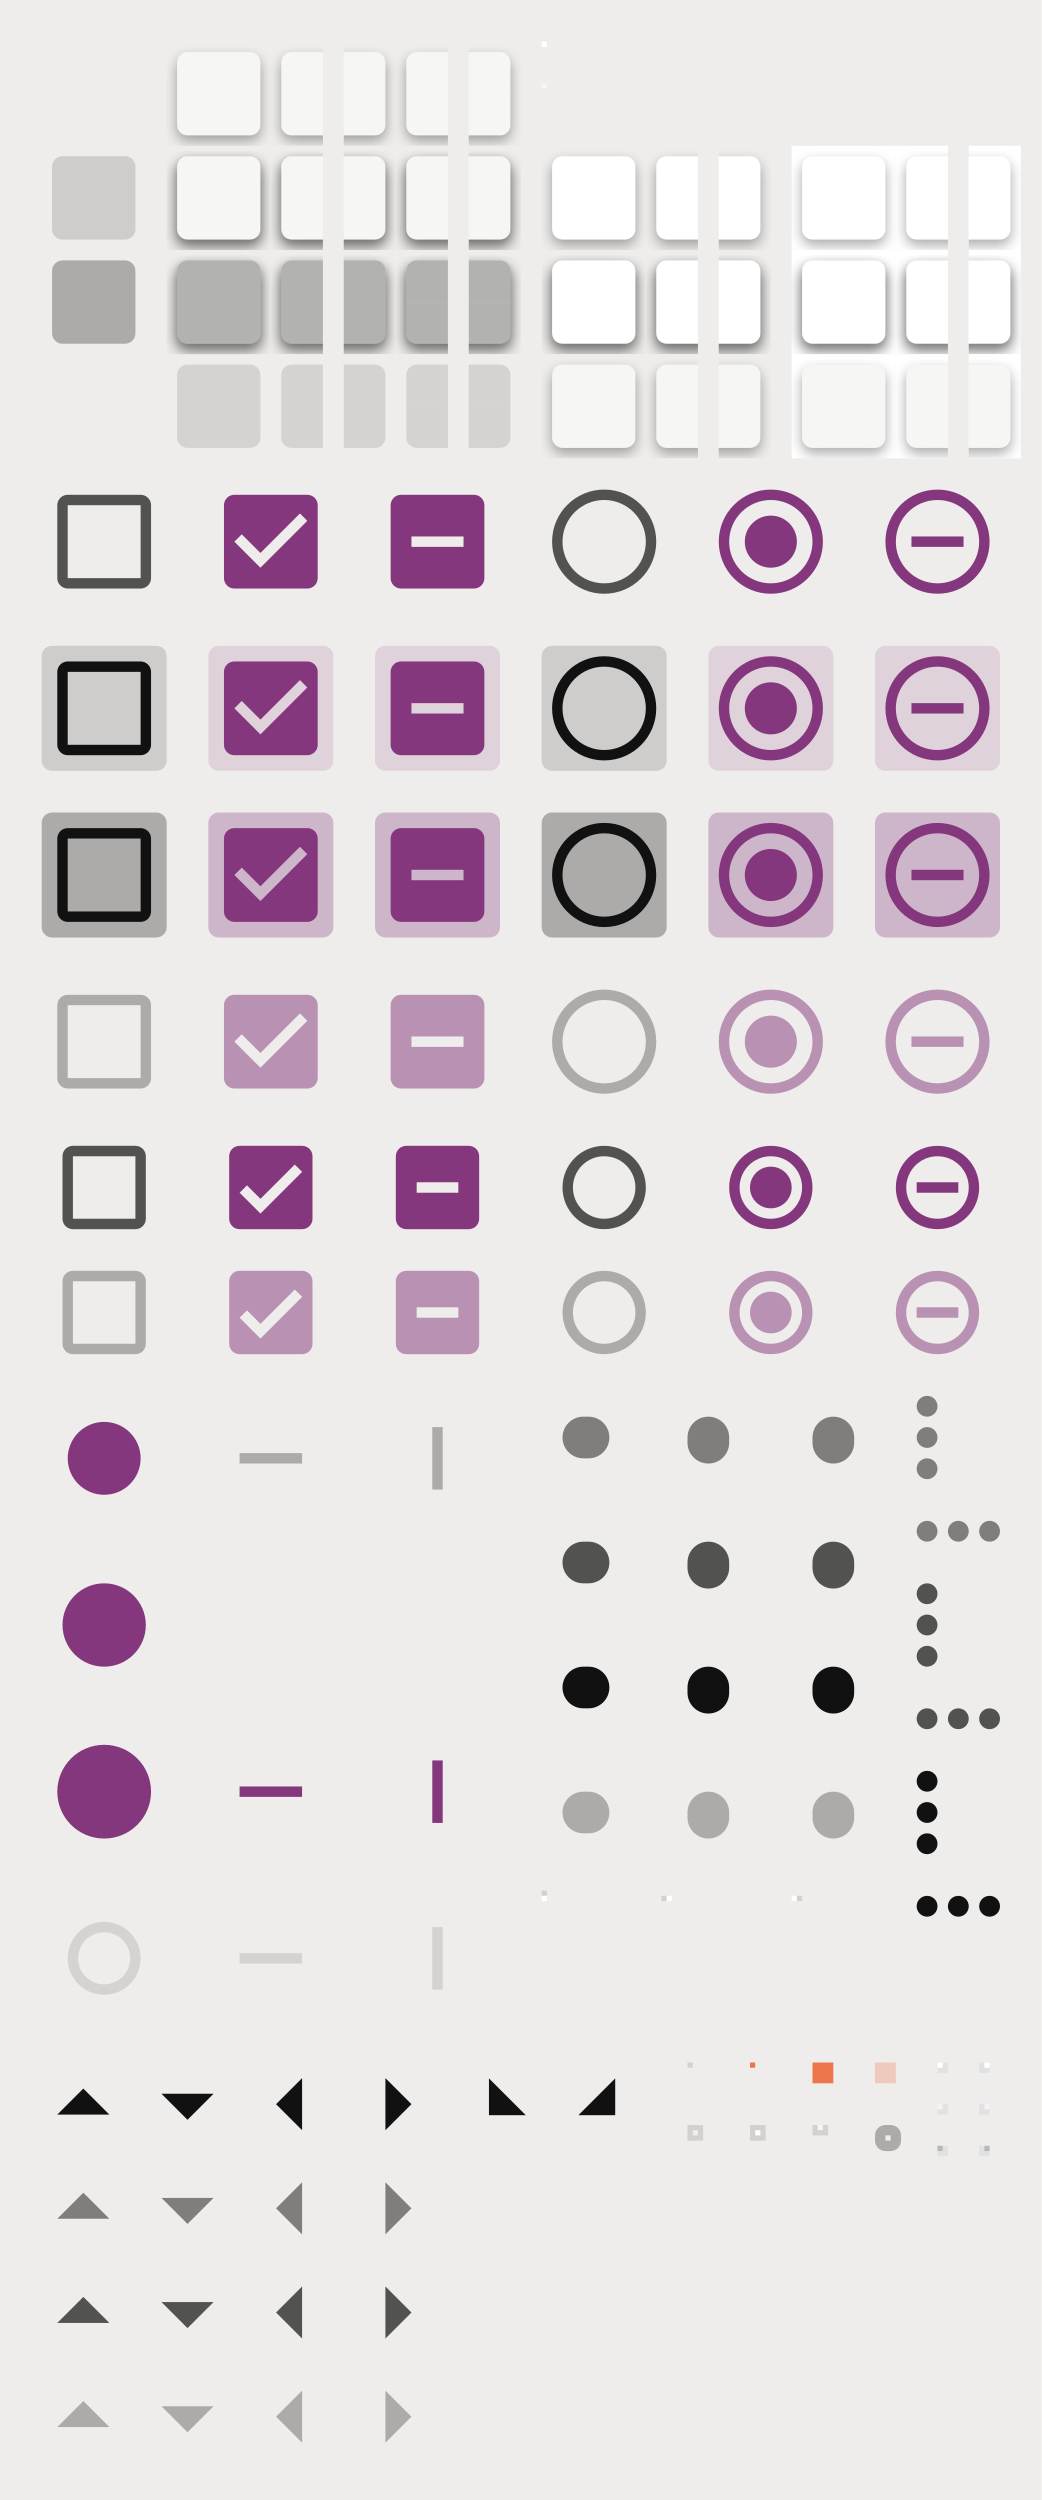
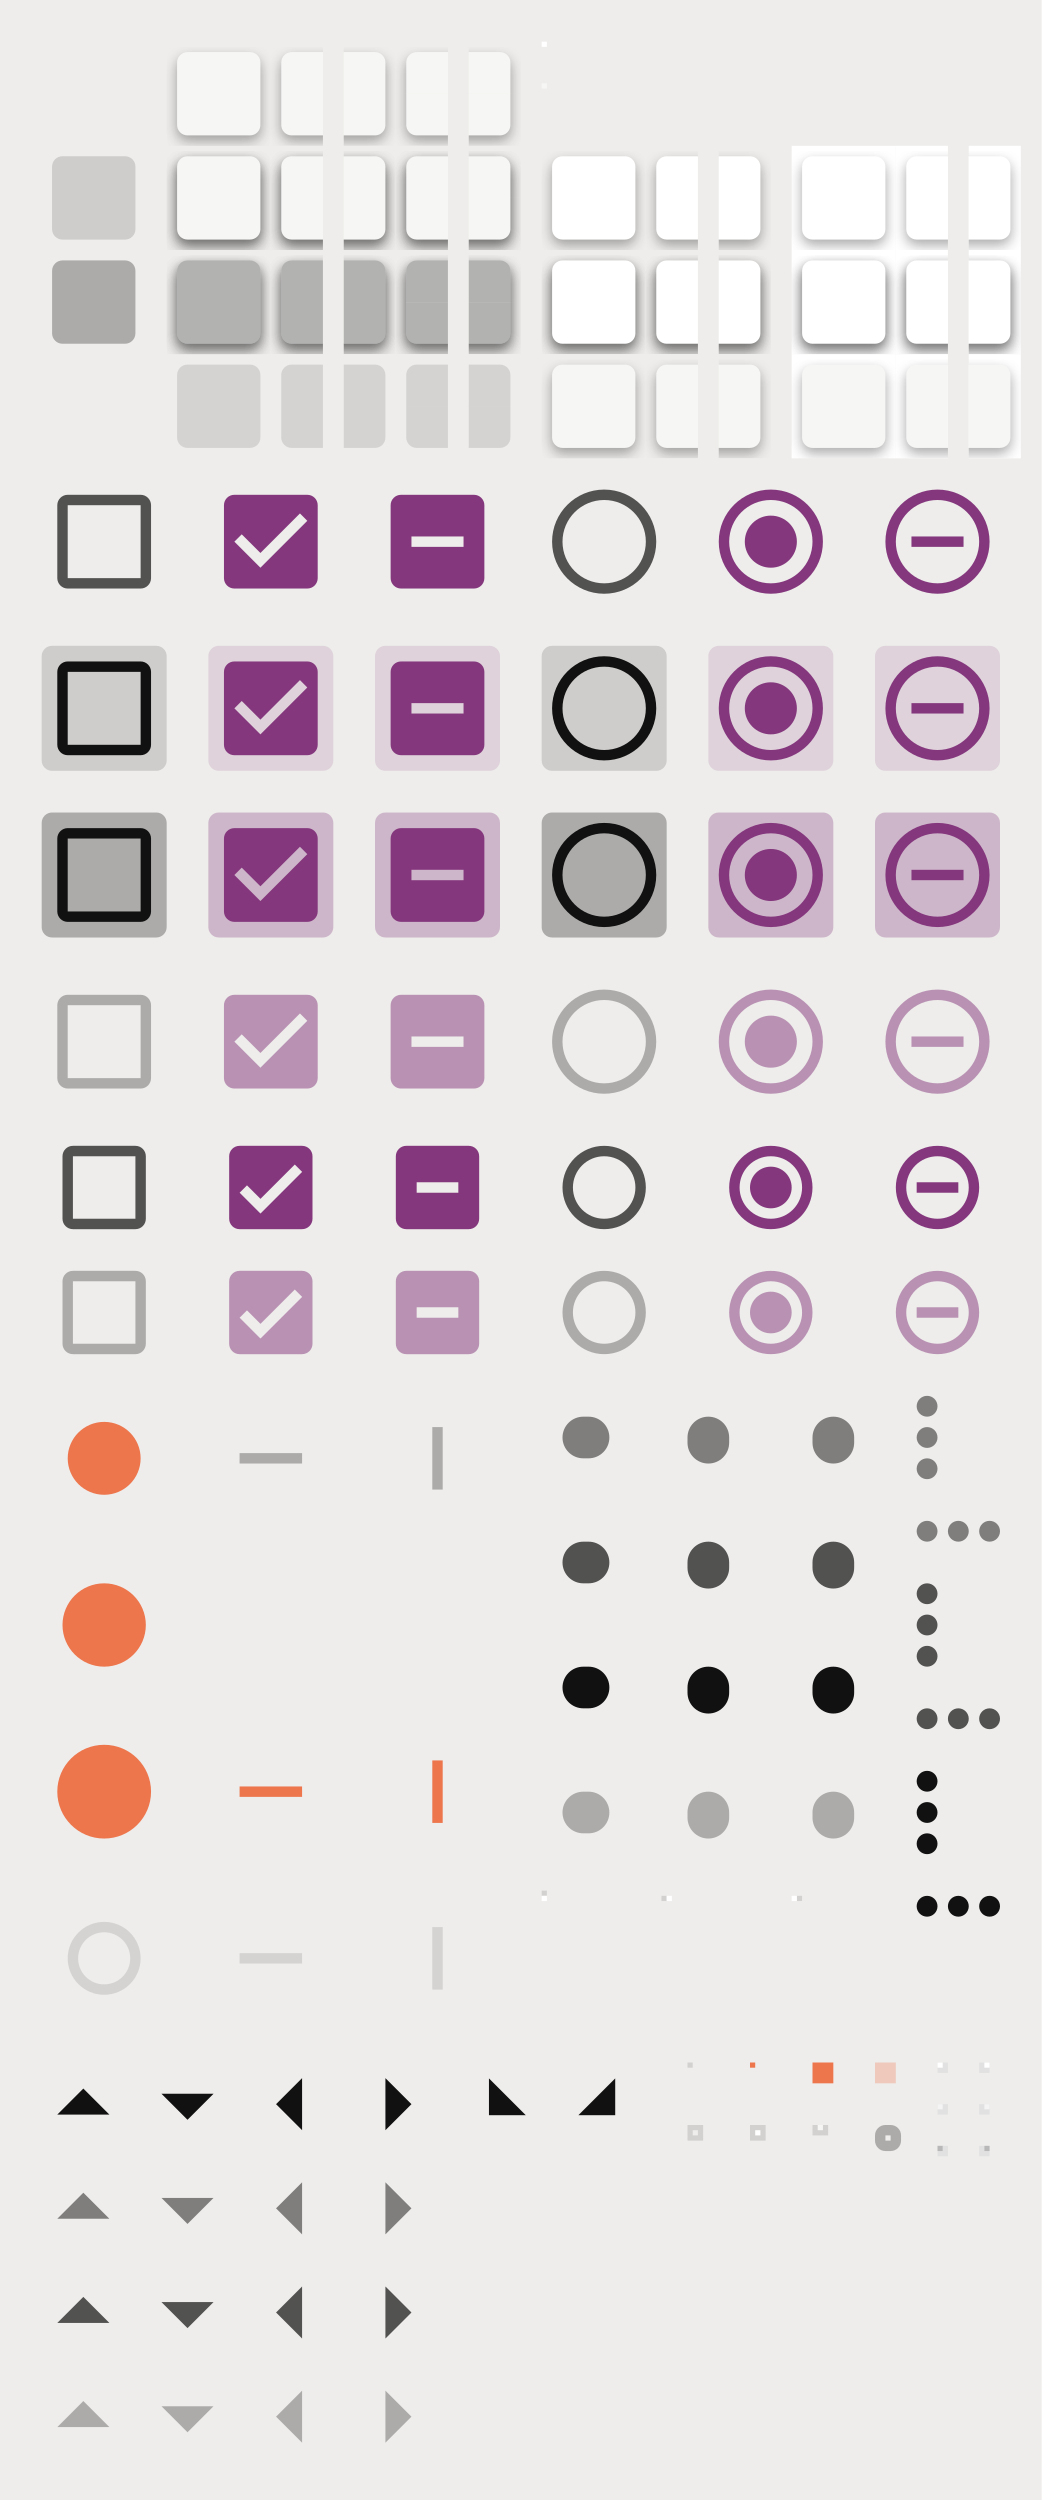
<svg xmlns="http://www.w3.org/2000/svg" xmlns:xlink="http://www.w3.org/1999/xlink" width="200" height="480" viewBox="0 0 200 480">
  <rect width="200" height="480" fill="url(#color-bg)" />
  <defs>
    <linearGradient id="color-fg">
      <stop stop-color="#111111" />
    </linearGradient>
    <linearGradient id="color-fg-disabled">
      <stop stop-color="#111111" stop-opacity="0.5" />
    </linearGradient>
    <linearGradient id="color-fg-secondary">
      <stop stop-color="#111111" stop-opacity="0.7" />
    </linearGradient>
    <linearGradient id="color-fg-secondary-disabled">
      <stop stop-color="#111111" stop-opacity="0.3" />
    </linearGradient>
    <linearGradient id="color-divider">
      <stop stop-color="#111111" stop-opacity="0.12" />
    </linearGradient>
    <linearGradient id="color-primary">
      <stop stop-color="#ED764D" />
    </linearGradient>
    <linearGradient id="color-accent">
      <stop stop-color="#84377D" />
    </linearGradient>
    <linearGradient id="color-accent-insensitive">
      <stop stop-color="#84377D" stop-opacity="0.5" />
    </linearGradient>
    <linearGradient id="color-bg">
      <stop stop-color="#EEEDEB" />
    </linearGradient>
    <linearGradient id="color-bg-lighter">
      <stop stop-color="#F6F6F5" />
    </linearGradient>
    <linearGradient id="color-base">
      <stop stop-color="#FFFFFF" />
    </linearGradient>
    <linearGradient id="color-base-alt">
      <stop stop-color="#F6F6F5" />
    </linearGradient>
    <linearGradient id="color-border">
      <stop stop-color="#000000" stop-opacity="0.12" />
    </linearGradient>
    <filter id="1" color-interpolation-filters="sRGB" x="0" y="0" width="1" height="1">
      <feFlood flood-color="#000000" flood-opacity="0.12" result="flood" />
      <feComposite operator="in" in="flood" in2="SourceGraphic" result="composite1" />
      <feGaussianBlur stdDeviation="1.5" in="composite1" result="blur" />
      <feOffset dx="0" dy="1" result="offset" />
      <feComposite in="SourceGraphic" in2="offset" result="fbSourceGraphic" />
      <feFlood flood-color="#000000" flood-opacity="0.24" result="flood" />
      <feComposite operator="in" in="flood" in2="fbSourceGraphic" result="composite1" />
      <feGaussianBlur stdDeviation="1" in="composite1" result="blur" />
      <feOffset dx="0" dy="1" result="offset" />
      <feComposite in="fbSourceGraphic" in2="offset" result="composite2" />
    </filter>
    <rect id="1x1" width="1" height="1" />
    <rect id="2x2" width="2" height="2" />
    <rect id="4x4" width="4" height="4" />
    <rect id="16x16" width="16" height="16" opacity="0" />
    <rect id="17x17" width="17" height="17" opacity="0" />
    <rect id="24x24" width="24" height="24" opacity="0" />
    <clipPath id="left">
      <rect width="10" height="20" />
    </clipPath>
    <clipPath id="right">
      <rect width="10" height="20" x="10" />
    </clipPath>
    <clipPath id="left-top">
      <rect width="10" height="10" />
    </clipPath>
    <clipPath id="left-bottom">
      <rect width="10" height="10" y="10" />
    </clipPath>
    <clipPath id="right-top">
      <rect width="10" height="10" x="10" />
    </clipPath>
    <clipPath id="right-bottom">
      <rect width="10" height="10" x="10" y="10" />
    </clipPath>
    <g id="base-box">
      <rect width="20" height="20" opacity="0" />
      <rect x="2" y="2" width="16" height="16" rx="2" ry="2" />
    </g>
    <use xlink:href="#base-box" id="base-flat-button" fill="url(#color-fg)" opacity="0" />
    <use xlink:href="#base-box" id="base-flat-button-hover" fill="url(#color-fg)" opacity="0.15" />
    <use xlink:href="#base-box" id="base-flat-button-active" fill="url(#color-fg)" opacity="0.3" />
    <use xlink:href="#base-box" id="base-flat-button-insensitive" fill="url(#color-fg)" opacity="0" />
    <use xlink:href="#base-box" id="base-button" fill="url(#color-bg-lighter)" filter="url(#1)" />
    <use xlink:href="#base-button" id="base-button-hover" filter="url(#1)" />
    <g id="base-button-active">
      <use xlink:href="#base-button-hover" />
      <use xlink:href="#base-flat-button-active" />
    </g>
    <use xlink:href="#base-box" id="base-button-insensitive" fill="url(#color-divider)" />
    <use xlink:href="#1x1" id="base-entry-background" fill="url(#color-base)" />
    <use xlink:href="#1x1" id="base-entry-background-insensitive" fill="url(#color-base-alt)" />
    <use xlink:href="#base-box" id="base-entry-box" fill="url(#color-base)" filter="url(#1)" />
    <use xlink:href="#base-entry-box" id="base-entry-box-active" filter="url(#1)" />
    <use xlink:href="#base-box" id="base-entry-box-insensitive" fill="url(#color-base-alt)" filter="url(#1)" />
    <rect id="background-fill" width="20" height="20" />
    <g id="base-entry">
      <use xlink:href="#background-fill" />
      <use xlink:href="#base-entry-box" />
    </g>
    <g id="base-entry-active">
      <use xlink:href="#background-fill" />
      <use xlink:href="#base-entry-box-active" />
    </g>
    <g id="base-entry-insensitive">
      <use xlink:href="#background-fill" />
      <use xlink:href="#base-entry-box-insensitive" />
    </g>
    <use clip-path="url(#left)" xlink:href="#base-button" id="base-combo-rtl-button" />
    <use clip-path="url(#left)" xlink:href="#base-button-hover" id="base-combo-rtl-button-hover" />
    <use clip-path="url(#left)" xlink:href="#base-button-active" id="base-combo-rtl-button-active" />
    <use clip-path="url(#left)" xlink:href="#base-button-insensitive" id="base-combo-rtl-button-insensitive" />
    <use clip-path="url(#right)" xlink:href="#base-button" id="base-combo-ltr-button" />
    <use clip-path="url(#right)" xlink:href="#base-button-hover" id="base-combo-ltr-button-hover" />
    <use clip-path="url(#right)" xlink:href="#base-button-active" id="base-combo-ltr-button-active" />
    <use clip-path="url(#right)" xlink:href="#base-button-insensitive" id="base-combo-ltr-button-insensitive" />
    <use clip-path="url(#left-top)" xlink:href="#base-button" id="base-spin-rtl-up" />
    <use clip-path="url(#left-top)" xlink:href="#base-button-hover" id="base-spin-rtl-up-hover" />
    <use clip-path="url(#left-top)" xlink:href="#base-button-active" id="base-spin-rtl-up-active" />
    <use clip-path="url(#left-top)" xlink:href="#base-button-insensitive" id="base-spin-rtl-up-insensitive" />
    <use clip-path="url(#left-bottom)" xlink:href="#base-button" id="base-spin-rtl-down" />
    <use clip-path="url(#left-bottom)" xlink:href="#base-button-hover" id="base-spin-rtl-down-hover" />
    <use clip-path="url(#left-bottom)" xlink:href="#base-button-active" id="base-spin-rtl-down-active" />
    <use clip-path="url(#left-bottom)" xlink:href="#base-button-insensitive" id="base-spin-rtl-down-insensitive" />
    <use clip-path="url(#right-top)" xlink:href="#base-button" id="base-spin-ltr-up" />
    <use clip-path="url(#right-top)" xlink:href="#base-button-hover" id="base-spin-ltr-up-hover" />
    <use clip-path="url(#right-top)" xlink:href="#base-button-active" id="base-spin-ltr-up-active" />
    <use clip-path="url(#right-top)" xlink:href="#base-button-insensitive" id="base-spin-ltr-up-insensitive" />
    <use clip-path="url(#right-bottom)" xlink:href="#base-button" id="base-spin-ltr-down" />
    <use clip-path="url(#right-bottom)" xlink:href="#base-button-hover" id="base-spin-ltr-down-hover" />
    <use clip-path="url(#right-bottom)" xlink:href="#base-button-active" id="base-spin-ltr-down-active" />
    <use clip-path="url(#right-bottom)" xlink:href="#base-button-insensitive" id="base-spin-ltr-down-insensitive" />
    <use clip-path="url(#left)" xlink:href="#base-entry" id="base-combo-ltr-entry" />
    <use clip-path="url(#left)" xlink:href="#base-entry-active" id="base-combo-ltr-entry-active" />
    <use clip-path="url(#left)" xlink:href="#base-entry-insensitive" id="base-combo-ltr-entry-insensitive" />
    <use clip-path="url(#right)" xlink:href="#base-entry" id="base-combo-rtl-entry" />
    <use clip-path="url(#right)" xlink:href="#base-entry-active" id="base-combo-rtl-entry-active" />
    <use clip-path="url(#right)" xlink:href="#base-entry-insensitive" id="base-combo-rtl-entry-insensitive" />
    <path id="checkbox-unchecked-path" d="M19 5v14H5V5h14m0-2H5c-1.1 0-2 .9-2 2v14c0 1.1.9 2 2 2h14c1.1 0 2-.9 2-2V5c0-1.1-.9-2-2-2z" />
    <path id="checkbox-checked-path" d="M19 3H5c-1.11 0-2 .9-2 2v14c0 1.1.89 2 2 2h14c1.11 0 2-.9 2-2V5c0-1.1-.89-2-2-2zm-9 14l-5-5 1.41-1.41L10 14.17l7.59-7.59L19 8l-9 9z" />
    <path id="checkbox-mixed-path" d="M19 3H5c-1.1 0-2 .9-2 2v14c0 1.1.9 2 2 2h14c1.1 0 2-.9 2-2V5c0-1.1-.9-2-2-2zm-2 10H7v-2h10v2z" />
    <path id="radio-unchecked-path" d="M12 2C6.48 2 2 6.48 2 12s4.48 10 10 10 10-4.48 10-10S17.52 2 12 2zm0 18c-4.42 0-8-3.58-8-8s3.58-8 8-8 8 3.58 8 8-3.58 8-8 8z" />
    <path id="radio-checked-path" d="M12 7c-2.76 0-5 2.24-5 5s2.24 5 5 5 5-2.24 5-5-2.24-5-5-5zm0-5C6.48 2 2 6.48 2 12s4.48 10 10 10 10-4.48 10-10S17.52 2 12 2zm0 18c-4.42 0-8-3.58-8-8s3.58-8 8-8 8 3.58 8 8-3.58 8-8 8z" />
    <path id="radio-mixed-path" d="m12 2c-5.52 0-10 4.48-10 10s4.48 10 10 10 10-4.48 10-10-4.48-10-10-10zm0 2c4.42 0 8 3.58 8 8s-3.58 8-8 8-8-3.58-8-8 3.58-8 8-8zm-5 7v2h10v-2h-10z" />
    <path id="menu-checkbox-unchecked-path" d="m2 0a2 2 0 0 0 -2 2v12a2 2 0 0 0 2 2h12a2 2 0 0 0 2 -2v-12a2 2 0 0 0 -2 -2h-12zm0 2h12v12h-12v-12z" />
    <path id="menu-checkbox-checked-path" d="m2 0a2 2 0 0 0 -2 2v12a2 2 0 0 0 2 2h12a2 2 0 0 0 2 -2v-12a2 2 0 0 0 -2 -2h-12zm10.6 3.59l1.41 1.41-8 8-4-4 1.41-1.41 2.59 2.59 6.59-6.59z" />
    <path id="menu-checkbox-mixed-path" d="m2 0a2 2 0 0 0 -2 2v12a2 2 0 0 0 2 2h12a2 2 0 0 0 2 -2v-12a2 2 0 0 0 -2 -2h-12zm2 7h8v2h-8v-2z" />
    <path id="menu-radio-unchecked-path" d="m8 0a8 8 0 0 0 -8 8 8 8 0 0 0 8 8 8 8 0 0 0 8 -8 8 8 0 0 0 -8 -8zm0 2a6 6 0 0 1 6 6 6 6 0 0 1 -6 6 6 6 0 0 1 -6 -6 6 6 0 0 1 6 -6z" />
    <path id="menu-radio-checked-path" d="m8 0a8 8 0 0 0 -8 8 8 8 0 0 0 8 8 8 8 0 0 0 8 -8 8 8 0 0 0 -8 -8zm0 2a6 6 0 0 1 6 6 6 6 0 0 1 -6 6 6 6 0 0 1 -6 -6 6 6 0 0 1 6 -6zm0 2a4 4 0 0 0 -4 4 4 4 0 0 0 4 4 4 4 0 0 0 4 -4 4 4 0 0 0 -4 -4z" />
    <path id="menu-radio-mixed-path" d="m8 0a8 8 0 0 0 -8 8 8 8 0 0 0 8 8 8 8 0 0 0 8 -8 8 8 0 0 0 -8 -8zm0 2a6 6 0 0 1 6 6 6 6 0 0 1 -6 6 6 6 0 0 1 -6 -6 6 6 0 0 1 6 -6zm-4 5v2h8v-2h-8z" />
    <rect id="button-fill" width="24" height="24" rx="2" ry="2" />
    <g id="base-checkbox-unchecked">
      <use xlink:href="#button-fill" opacity="0" />
      <use xlink:href="#checkbox-unchecked-path" />
    </g>
    <g id="base-checkbox-unchecked-hover">
      <use xlink:href="#button-fill" opacity="0.15" />
      <use xlink:href="#checkbox-unchecked-path" />
    </g>
    <g id="base-checkbox-unchecked-active">
      <use xlink:href="#button-fill" opacity="0.3" />
      <use xlink:href="#checkbox-unchecked-path" />
    </g>
    <g id="base-checkbox-checked">
      <use xlink:href="#button-fill" opacity="0" />
      <use xlink:href="#checkbox-checked-path" />
    </g>
    <g id="base-checkbox-checked-hover">
      <use xlink:href="#button-fill" opacity="0.15" />
      <use xlink:href="#checkbox-checked-path" />
    </g>
    <g id="base-checkbox-checked-active">
      <use xlink:href="#button-fill" opacity="0.3" />
      <use xlink:href="#checkbox-checked-path" />
    </g>
    <g id="base-checkbox-mixed">
      <use xlink:href="#button-fill" opacity="0" />
      <use xlink:href="#checkbox-mixed-path" />
    </g>
    <g id="base-checkbox-mixed-hover">
      <use xlink:href="#button-fill" opacity="0.15" />
      <use xlink:href="#checkbox-mixed-path" />
    </g>
    <g id="base-checkbox-mixed-active">
      <use xlink:href="#button-fill" opacity="0.3" />
      <use xlink:href="#checkbox-mixed-path" />
    </g>
    <g id="base-radio-unchecked">
      <use xlink:href="#button-fill" opacity="0" />
      <use xlink:href="#radio-unchecked-path" />
    </g>
    <g id="base-radio-unchecked-hover">
      <use xlink:href="#button-fill" opacity="0.15" />
      <use xlink:href="#radio-unchecked-path" />
    </g>
    <g id="base-radio-unchecked-active">
      <use xlink:href="#button-fill" opacity="0.3" />
      <use xlink:href="#radio-unchecked-path" />
    </g>
    <g id="base-radio-checked">
      <use xlink:href="#button-fill" opacity="0" />
      <use xlink:href="#radio-checked-path" />
    </g>
    <g id="base-radio-checked-hover">
      <use xlink:href="#button-fill" opacity="0.15" />
      <use xlink:href="#radio-checked-path" />
    </g>
    <g id="base-radio-checked-active">
      <use xlink:href="#button-fill" opacity="0.3" />
      <use xlink:href="#radio-checked-path" />
    </g>
    <g id="base-radio-mixed">
      <use xlink:href="#button-fill" opacity="0" />
      <use xlink:href="#radio-mixed-path" />
    </g>
    <g id="base-radio-mixed-hover">
      <use xlink:href="#button-fill" opacity="0.15" />
      <use xlink:href="#radio-mixed-path" />
    </g>
    <g id="base-radio-mixed-active">
      <use xlink:href="#button-fill" opacity="0.3" />
      <use xlink:href="#radio-mixed-path" />
    </g>
    <g id="base-menu-checkbox-unchecked">
      <use xlink:href="#16x16" />
      <use xlink:href="#menu-checkbox-unchecked-path" />
    </g>
    <g id="base-menu-checkbox-checked">
      <use xlink:href="#16x16" />
      <use xlink:href="#menu-checkbox-checked-path" />
    </g>
    <g id="base-menu-checkbox-mixed">
      <use xlink:href="#16x16" />
      <use xlink:href="#menu-checkbox-mixed-path" />
    </g>
    <g id="base-menu-radio-unchecked">
      <use xlink:href="#16x16" />
      <use xlink:href="#menu-radio-unchecked-path" />
    </g>
    <g id="base-menu-radio-checked">
      <use xlink:href="#16x16" />
      <use xlink:href="#menu-radio-checked-path" />
    </g>
    <g id="base-menu-radio-mixed">
      <use xlink:href="#16x16" />
      <use xlink:href="#menu-radio-mixed-path" />
    </g>
    <g id="base-scale-slider">
      <use xlink:href="#24x24" />
-       <circle cx="12" cy="12" r="7" fill="url(#color-accent)" />
+       <circle cx="12" cy="12" r="7" fill="url(#color-primary)" />
    </g>
    <g id="base-scale-slider-hover">
      <use xlink:href="#24x24" />
-       <circle cx="12" cy="12" r="8" fill="url(#color-accent)" />
+       <circle cx="12" cy="12" r="8" fill="url(#color-primary)" />
    </g>
    <g id="base-scale-slider-active">
      <use xlink:href="#24x24" />
-       <circle cx="12" cy="12" r="9" fill="url(#color-accent)" />
+       <circle cx="12" cy="12" r="9" fill="url(#color-primary)" />
    </g>
    <g id="base-scale-slider-insensitive">
      <use xlink:href="#24x24" />
      <circle cx="12" cy="12" r="7" fill="url(#color-bg)" />
      <circle cx="12" cy="12" r="6" fill="none" stroke="url(#color-divider)" stroke-width="2" />
    </g>
    <g id="base-scale-horz-trough">
      <use xlink:href="#24x24" />
      <rect width="12" height="2" x="6" y="11" />
    </g>
    <g id="base-scale-vert-trough">
      <use xlink:href="#24x24" />
      <rect width="2" height="12" x="11" y="6" />
    </g>
    <g id="base-scrollbar-horz-slider">
      <use xlink:href="#17x17" y="-1" />
      <rect width="9" height="8" x="4" y="4" ry="4" />
    </g>
    <g id="base-scrollbar-horz-trough">
      <use xlink:href="#base-border" y="-1" />
      <use xlink:href="#base-entry-background" />
    </g>
    <use xlink:href="#base-scrollbar-horz-slider" id="base-scrollbar-vert-ltr-slider" transform="rotate(-90 8.5 8.5)" />
    <use xlink:href="#base-scrollbar-horz-trough" id="base-scrollbar-vert-ltr-trough" transform="rotate(-90 0.5 0.5)" />
    <use xlink:href="#base-scrollbar-horz-slider" id="base-scrollbar-vert-rtl-slider" transform="rotate(90 8 8)" />
    <use xlink:href="#base-scrollbar-horz-trough" id="base-scrollbar-vert-rtl-trough" transform="rotate(90 0.5 0.5)" />
    <g id="base-handle-horz">
      <circle cx="2" cy="2" r="2" />
      <circle cx="8" cy="2" r="2" />
      <circle cx="14" cy="2" r="2" />
    </g>
    <use xlink:href="#base-handle-horz" id="base-handle-vert" transform="rotate(90 2 2)" />
    <path id="pan-path" d="M 13,6 8,11 3,6 Z" />
    <g id="base-pan-down">
      <use xlink:href="#16x16" />
      <use xlink:href="#pan-path" />
    </g>
    <g id="base-pan-up">
      <use xlink:href="#16x16" />
      <use xlink:href="#pan-path" transform="rotate(180 8 8)" />
    </g>
    <g id="base-pan-left">
      <use xlink:href="#16x16" />
      <use xlink:href="#pan-path" transform="rotate(90 8 8)" />
    </g>
    <g id="base-pan-right">
      <use xlink:href="#16x16" />
      <use xlink:href="#pan-path" transform="rotate(-90 8 8)" />
    </g>
    <g id="base-pan-left-semi">
      <use xlink:href="#16x16" />
      <use xlink:href="#pan-path" transform="rotate(45 8 8)" />
    </g>
    <g id="base-pan-right-semi">
      <use xlink:href="#16x16" />
      <use xlink:href="#pan-path" transform="rotate(-45 8 8)" />
    </g>
    <use xlink:href="#1x1" id="base-border" fill="url(#color-border)" />
    <use xlink:href="#1x1" id="base-tab" fill="url(#color-primary)" />
    <use xlink:href="#4x4" id="base-progressbar-progress" fill="url(#color-primary)" />
    <g id="base-progressbar-trough">
      <use xlink:href="#4x4" fill="url(#color-bg)" />
      <use xlink:href="#base-progressbar-progress" opacity="0.3" />
    </g>
    <rect id="base-frame" x="0.5" y="0.5" width="2" height="2" fill="none" stroke="url(#color-border)" stroke-width="1" />
    <g id="base-frame-notebook">
      <rect width="3" height="3" fill="url(#color-border)" />
      <use xlink:href="#1x1" x="1" y="1" fill="url(#color-base)" />
    </g>
    <g id="base-frame-inline">
      <rect width="3" height="2" fill="url(#color-border)" />
      <use xlink:href="#1x1" x="1" fill="url(#color-base-alt)" />
    </g>
    <rect id="base-focus" x="1" y="1" width="3" height="3" rx="1" ry="1" fill="none" stroke="url(#color-fg)" stroke-width="2" opacity="0.3" />
    <g id="base-treeview-ltr-button">
      <use xlink:href="#2x2" fill="url(#color-base)" />
      <use xlink:href="#2x2" fill="url(#color-border)" />
      <use xlink:href="#1x1" fill="url(#color-base)" />
    </g>
    <g id="base-treeview-ltr-button-hover">
      <use xlink:href="#base-treeview-ltr-button" />
      <use xlink:href="#1x1" fill="url(#color-fg)" opacity="0.05" />
    </g>
    <g id="base-treeview-ltr-button-active">
      <use xlink:href="#base-treeview-ltr-button" />
      <use xlink:href="#1x1" fill="url(#color-fg)" opacity="0.3" />
    </g>
    <use xlink:href="#base-treeview-ltr-button" id="base-treeview-rtl-button" transform="scale(-1 1)" />
    <use xlink:href="#base-treeview-ltr-button-hover" id="base-treeview-rtl-button-hover" transform="scale(-1 1)" />
    <use xlink:href="#base-treeview-ltr-button-active" id="base-treeview-rtl-button-active" transform="scale(-1 1)" />
  </defs>
  <use x="8" y="8" xlink:href="#base-flat-button" id="flat-button" />
  <use x="8" y="28" xlink:href="#base-flat-button-hover" id="flat-button-hover" />
  <use x="8" y="48" xlink:href="#base-flat-button-active" id="flat-button-active" />
  <use x="8" y="68" xlink:href="#base-flat-button-insensitive" id="flat-button-insensitive" />
  <use x="32" y="8" xlink:href="#base-button" id="button" />
  <use x="32" y="28" xlink:href="#base-button-hover" id="button-hover" />
  <use x="32" y="48" xlink:href="#base-button-active" id="button-active" />
  <use x="32" y="68" xlink:href="#base-button-insensitive" id="button-insensitive" />
  <use x="52" y="8" xlink:href="#base-combo-rtl-button" id="combo-rtl-button" />
  <use x="52" y="28" xlink:href="#base-combo-rtl-button-hover" id="combo-rtl-button-hover" />
  <use x="52" y="48" xlink:href="#base-combo-rtl-button-active" id="combo-rtl-button-active" />
  <use x="52" y="68" xlink:href="#base-combo-rtl-button-insensitive" id="combo-rtl-button-insensitive" />
  <use x="56" y="8" xlink:href="#base-combo-ltr-button" id="combo-ltr-button" />
  <use x="56" y="28" xlink:href="#base-combo-ltr-button-hover" id="combo-ltr-button-hover" />
  <use x="56" y="48" xlink:href="#base-combo-ltr-button-active" id="combo-ltr-button-active" />
  <use x="56" y="68" xlink:href="#base-combo-ltr-button-insensitive" id="combo-ltr-button-insensitive" />
  <use x="76" y="8" xlink:href="#base-spin-rtl-up" id="spin-rtl-up" />
  <use x="76" y="28" xlink:href="#base-spin-rtl-up-hover" id="spin-rtl-up-hover" />
  <use x="76" y="48" xlink:href="#base-spin-rtl-up-active" id="spin-rtl-up-active" />
  <use x="76" y="68" xlink:href="#base-spin-rtl-up-insensitive" id="spin-rtl-up-insensitive" />
  <use x="76" y="8" xlink:href="#base-spin-rtl-down" id="spin-rtl-down" />
  <use x="76" y="28" xlink:href="#base-spin-rtl-down-hover" id="spin-rtl-down-hover" />
  <use x="76" y="48" xlink:href="#base-spin-rtl-down-active" id="spin-rtl-down-active" />
  <use x="76" y="68" xlink:href="#base-spin-rtl-down-insensitive" id="spin-rtl-down-insensitive" />
  <use x="80" y="8" xlink:href="#base-spin-ltr-up" id="spin-ltr-up" />
  <use x="80" y="28" xlink:href="#base-spin-ltr-up-hover" id="spin-ltr-up-hover" />
  <use x="80" y="48" xlink:href="#base-spin-ltr-up-active" id="spin-ltr-up-active" />
  <use x="80" y="68" xlink:href="#base-spin-ltr-up-insensitive" id="spin-ltr-up-insensitive" />
  <use x="80" y="8" xlink:href="#base-spin-ltr-down" id="spin-ltr-down" />
  <use x="80" y="28" xlink:href="#base-spin-ltr-down-hover" id="spin-ltr-down-hover" />
  <use x="80" y="48" xlink:href="#base-spin-ltr-down-active" id="spin-ltr-down-active" />
  <use x="80" y="68" xlink:href="#base-spin-ltr-down-insensitive" id="spin-ltr-down-insensitive" />
  <use x="104" y="8" xlink:href="#base-entry-background" id="entry-background" />
  <use x="104" y="16" xlink:href="#base-entry-background-insensitive" id="entry-background-insensitive" />
  <use x="104" y="28" xlink:href="#base-entry" fill="url(#color-bg)" id="entry" />
  <use x="104" y="48" xlink:href="#base-entry-active" fill="url(#color-bg)" id="entry-active" />
  <use x="104" y="68" xlink:href="#base-entry-insensitive" fill="url(#color-bg)" id="entry-insensitive" />
  <use x="124" y="28" xlink:href="#base-combo-ltr-entry" fill="url(#color-bg)" id="combo-ltr-entry" />
  <use x="124" y="48" xlink:href="#base-combo-ltr-entry-active" fill="url(#color-bg)" id="combo-ltr-entry-active" />
  <use x="124" y="68" xlink:href="#base-combo-ltr-entry-insensitive" fill="url(#color-bg)" id="combo-ltr-entry-insensitive" />
  <use x="128" y="28" xlink:href="#base-combo-rtl-entry" fill="url(#color-bg)" id="combo-rtl-entry" />
  <use x="128" y="48" xlink:href="#base-combo-rtl-entry-active" fill="url(#color-bg)" id="combo-rtl-entry-active" />
  <use x="128" y="68" xlink:href="#base-combo-rtl-entry-insensitive" fill="url(#color-bg)" id="combo-rtl-entry-insensitive" />
  <use x="152" y="28" xlink:href="#base-entry" fill="url(#color-base)" id="notebook-entry" />
  <use x="152" y="48" xlink:href="#base-entry-active" fill="url(#color-base)" id="notebook-entry-active" />
  <use x="152" y="68" xlink:href="#base-entry-insensitive" fill="url(#color-base)" id="notebook-entry-insensitive" />
  <use x="172" y="28" xlink:href="#base-combo-ltr-entry" fill="url(#color-base)" id="notebook-combo-ltr-entry" />
  <use x="172" y="48" xlink:href="#base-combo-ltr-entry-active" fill="url(#color-base)" id="notebook-combo-ltr-entry-active" />
  <use x="172" y="68" xlink:href="#base-combo-ltr-entry-insensitive" fill="url(#color-base)" id="notebook-combo-ltr-entry-insensitive" />
  <use x="176" y="28" xlink:href="#base-combo-rtl-entry" fill="url(#color-base)" id="notebook-combo-rtl-entry" />
  <use x="176" y="48" xlink:href="#base-combo-rtl-entry-active" fill="url(#color-base)" id="notebook-combo-rtl-entry-active" />
  <use x="176" y="68" xlink:href="#base-combo-rtl-entry-insensitive" fill="url(#color-base)" id="notebook-combo-rtl-entry-insensitive" />
  <use x="8" y="92" xlink:href="#base-checkbox-unchecked" fill="url(#color-fg-secondary)" id="checkbox-unchecked" />
  <use x="8" y="124" xlink:href="#base-checkbox-unchecked-hover" fill="url(#color-fg)" id="checkbox-unchecked-hover" />
  <use x="8" y="156" xlink:href="#base-checkbox-unchecked-active" fill="url(#color-fg)" id="checkbox-unchecked-active" />
  <use x="8" y="188" xlink:href="#base-checkbox-unchecked" fill="url(#color-fg-secondary-disabled)" id="checkbox-unchecked-insensitive" />
  <use x="40" y="92" xlink:href="#base-checkbox-checked" fill="url(#color-accent)" id="checkbox-checked" />
  <use x="40" y="124" xlink:href="#base-checkbox-checked-hover" fill="url(#color-accent)" id="checkbox-checked-hover" />
  <use x="40" y="156" xlink:href="#base-checkbox-checked-active" fill="url(#color-accent)" id="checkbox-checked-active" />
  <use x="40" y="188" xlink:href="#base-checkbox-checked" fill="url(#color-accent-insensitive)" id="checkbox-checked-insensitive" />
  <use x="72" y="92" xlink:href="#base-checkbox-mixed" fill="url(#color-accent)" id="checkbox-mixed" />
  <use x="72" y="124" xlink:href="#base-checkbox-mixed-hover" fill="url(#color-accent)" id="checkbox-mixed-hover" />
  <use x="72" y="156" xlink:href="#base-checkbox-mixed-active" fill="url(#color-accent)" id="checkbox-mixed-active" />
  <use x="72" y="188" xlink:href="#base-checkbox-mixed" fill="url(#color-accent-insensitive)" id="checkbox-mixed-insensitive" />
  <use x="104" y="92" xlink:href="#base-radio-unchecked" fill="url(#color-fg-secondary)" id="radio-unchecked" />
  <use x="104" y="124" xlink:href="#base-radio-unchecked-hover" fill="url(#color-fg)" id="radio-unchecked-hover" />
  <use x="104" y="156" xlink:href="#base-radio-unchecked-active" fill="url(#color-fg)" id="radio-unchecked-active" />
  <use x="104" y="188" xlink:href="#base-radio-unchecked" fill="url(#color-fg-secondary-disabled)" id="radio-unchecked-insensitive" />
  <use x="136" y="92" xlink:href="#base-radio-checked" fill="url(#color-accent)" id="radio-checked" />
  <use x="136" y="124" xlink:href="#base-radio-checked-hover" fill="url(#color-accent)" id="radio-checked-hover" />
  <use x="136" y="156" xlink:href="#base-radio-checked-active" fill="url(#color-accent)" id="radio-checked-active" />
  <use x="136" y="188" xlink:href="#base-radio-checked" fill="url(#color-accent-insensitive)" id="radio-checked-insensitive" />
  <use x="168" y="92" xlink:href="#base-radio-mixed" fill="url(#color-accent)" id="radio-mixed" />
  <use x="168" y="124" xlink:href="#base-radio-mixed-hover" fill="url(#color-accent)" id="radio-mixed-hover" />
  <use x="168" y="156" xlink:href="#base-radio-mixed-active" fill="url(#color-accent)" id="radio-mixed-active" />
  <use x="168" y="188" xlink:href="#base-radio-mixed" fill="url(#color-accent-insensitive)" id="radio-mixed-insensitive" />
  <use x="12" y="220" xlink:href="#base-menu-checkbox-unchecked" fill="url(#color-fg-secondary)" id="menu-checkbox-unchecked" />
  <use x="12" y="244" xlink:href="#base-menu-checkbox-unchecked" fill="url(#color-fg-secondary-disabled)" id="menu-checkbox-unchecked-insensitive" />
  <use x="44" y="220" xlink:href="#base-menu-checkbox-checked" fill="url(#color-accent)" id="menu-checkbox-checked" />
  <use x="44" y="244" xlink:href="#base-menu-checkbox-checked" fill="url(#color-accent-insensitive)" id="menu-checkbox-checked-insensitive" />
  <use x="76" y="220" xlink:href="#base-menu-checkbox-mixed" fill="url(#color-accent)" id="menu-checkbox-mixed" />
  <use x="76" y="244" xlink:href="#base-menu-checkbox-mixed" fill="url(#color-accent-insensitive)" id="menu-checkbox-mixed-insensitive" />
  <use x="108" y="220" xlink:href="#base-menu-radio-unchecked" fill="url(#color-fg-secondary)" id="menu-radio-unchecked" />
  <use x="108" y="244" xlink:href="#base-menu-radio-unchecked" fill="url(#color-fg-secondary-disabled)" id="menu-radio-unchecked-insensitive" />
  <use x="140" y="220" xlink:href="#base-menu-radio-checked" fill="url(#color-accent)" id="menu-radio-checked" />
  <use x="140" y="244" xlink:href="#base-menu-radio-checked" fill="url(#color-accent-insensitive)" id="menu-radio-checked-insensitive" />
  <use x="172" y="220" xlink:href="#base-menu-radio-mixed" fill="url(#color-accent)" id="menu-radio-mixed" />
  <use x="172" y="244" xlink:href="#base-menu-radio-mixed" fill="url(#color-accent-insensitive)" id="menu-radio-mixed-insensitive" />
  <use x="8" y="268" xlink:href="#base-scale-slider" id="scale-slider" />
  <use x="8" y="300" xlink:href="#base-scale-slider-hover" id="scale-slider-hover" />
  <use x="8" y="332" xlink:href="#base-scale-slider-active" id="scale-slider-active" />
  <use x="8" y="364" xlink:href="#base-scale-slider-insensitive" id="scale-slider-insensitive" />
  <use x="40" y="268" xlink:href="#base-scale-horz-trough" fill="url(#color-fg-secondary-disabled)" id="scale-horz-trough" />
-   <use x="40" y="332" xlink:href="#base-scale-horz-trough" fill="url(#color-accent)" id="scale-horz-trough-active" />
+   <use x="40" y="332" xlink:href="#base-scale-horz-trough" fill="url(#color-primary)" id="scale-horz-trough-active" />
  <use x="40" y="364" xlink:href="#base-scale-horz-trough" fill="url(#color-divider)" id="scale-horz-trough-insensitive" />
  <use x="72" y="268" xlink:href="#base-scale-vert-trough" fill="url(#color-fg-secondary-disabled)" id="scale-vert-trough" />
-   <use x="72" y="332" xlink:href="#base-scale-vert-trough" fill="url(#color-accent)" id="scale-vert-trough-active" />
+   <use x="72" y="332" xlink:href="#base-scale-vert-trough" fill="url(#color-primary)" id="scale-vert-trough-active" />
  <use x="72" y="364" xlink:href="#base-scale-vert-trough" fill="url(#color-divider)" id="scale-vert-trough-insensitive" />
  <use x="104" y="268" xlink:href="#base-scrollbar-horz-slider" fill="url(#color-fg-disabled)" id="scrollbar-horz-slider" />
  <use x="104" y="292" xlink:href="#base-scrollbar-horz-slider" fill="url(#color-fg-secondary)" id="scrollbar-horz-slider-hover" />
  <use x="104" y="316" xlink:href="#base-scrollbar-horz-slider" fill="url(#color-fg)" id="scrollbar-horz-slider-active" />
  <use x="104" y="340" xlink:href="#base-scrollbar-horz-slider" fill="url(#color-fg-secondary-disabled)" id="scrollbar-horz-slider-insensitive" />
  <use x="104" y="364" xlink:href="#base-scrollbar-horz-trough" id="scrollbar-horz-trough" />
  <use x="128" y="268" xlink:href="#base-scrollbar-vert-ltr-slider" fill="url(#color-fg-disabled)" id="scrollbar-vert-ltr-slider" />
  <use x="128" y="292" xlink:href="#base-scrollbar-vert-ltr-slider" fill="url(#color-fg-secondary)" id="scrollbar-vert-ltr-slider-hover" />
  <use x="128" y="316" xlink:href="#base-scrollbar-vert-ltr-slider" fill="url(#color-fg)" id="scrollbar-vert-ltr-slider-active" />
  <use x="128" y="340" xlink:href="#base-scrollbar-vert-ltr-slider" fill="url(#color-fg-secondary-disabled)" id="scrollbar-vert-ltr-slider-insensitive" />
  <use x="128" y="364" xlink:href="#base-scrollbar-vert-ltr-trough" id="scrollbar-vert-ltr-trough" />
  <use x="152" y="268" xlink:href="#base-scrollbar-vert-rtl-slider" fill="url(#color-fg-disabled)" id="scrollbar-vert-rtl-slider" />
  <use x="152" y="292" xlink:href="#base-scrollbar-vert-rtl-slider" fill="url(#color-fg-secondary)" id="scrollbar-vert-rtl-slider-hover" />
  <use x="152" y="316" xlink:href="#base-scrollbar-vert-rtl-slider" fill="url(#color-fg)" id="scrollbar-vert-rtl-slider-active" />
  <use x="152" y="340" xlink:href="#base-scrollbar-vert-rtl-slider" fill="url(#color-fg-secondary-disabled)" id="scrollbar-vert-rtl-slider-insensitive" />
  <use x="152" y="364" xlink:href="#base-scrollbar-vert-rtl-trough" id="scrollbar-vert-rtl-trough" />
  <use x="176" y="292" xlink:href="#base-handle-horz" fill="url(#color-fg-disabled)" id="handle-horz" />
  <use x="176" y="328" xlink:href="#base-handle-horz" fill="url(#color-fg-secondary)" id="handle-horz-hover" />
  <use x="176" y="364" xlink:href="#base-handle-horz" fill="url(#color-fg)" id="handle-horz-active" />
  <use x="176" y="268" xlink:href="#base-handle-vert" fill="url(#color-fg-disabled)" id="handle-vert" />
  <use x="176" y="304" xlink:href="#base-handle-vert" fill="url(#color-fg-secondary)" id="handle-vert-hover" />
  <use x="176" y="340" xlink:href="#base-handle-vert" fill="url(#color-fg)" id="handle-vert-active" />
  <use x="8" y="396" xlink:href="#base-pan-up" fill="url(#color-fg)" id="pan-up" />
  <use x="8" y="416" xlink:href="#base-pan-up" fill="url(#color-fg-disabled)" id="pan-up-insensitive" />
  <use x="8" y="436" xlink:href="#base-pan-up" fill="url(#color-fg-secondary)" id="pan-up-alt" />
  <use x="8" y="456" xlink:href="#base-pan-up" fill="url(#color-fg-secondary-disabled)" id="pan-up-alt-insensitive" />
  <use x="28" y="396" xlink:href="#base-pan-down" fill="url(#color-fg)" id="pan-down" />
  <use x="28" y="416" xlink:href="#base-pan-down" fill="url(#color-fg-disabled)" id="pan-down-insensitive" />
  <use x="28" y="436" xlink:href="#base-pan-down" fill="url(#color-fg-secondary)" id="pan-down-alt" />
  <use x="28" y="456" xlink:href="#base-pan-down" fill="url(#color-fg-secondary-disabled)" id="pan-down-alt-insensitive" />
  <use x="48" y="396" xlink:href="#base-pan-left" fill="url(#color-fg)" id="pan-left" />
  <use x="48" y="416" xlink:href="#base-pan-left" fill="url(#color-fg-disabled)" id="pan-left-insensitive" />
  <use x="48" y="436" xlink:href="#base-pan-left" fill="url(#color-fg-secondary)" id="pan-left-alt" />
  <use x="48" y="456" xlink:href="#base-pan-left" fill="url(#color-fg-secondary-disabled)" id="pan-left-alt-insensitive" />
  <use x="68" y="396" xlink:href="#base-pan-right" fill="url(#color-fg)" id="pan-right" />
  <use x="68" y="416" xlink:href="#base-pan-right" fill="url(#color-fg-disabled)" id="pan-right-insensitive" />
  <use x="68" y="436" xlink:href="#base-pan-right" fill="url(#color-fg-secondary)" id="pan-right-alt" />
  <use x="68" y="456" xlink:href="#base-pan-right" fill="url(#color-fg-secondary-disabled)" id="pan-right-alt-insensitive" />
  <use x="88" y="396" xlink:href="#base-pan-left-semi" fill="url(#color-fg)" id="pan-left-semi" />
  <use x="108" y="396" xlink:href="#base-pan-right-semi" fill="url(#color-fg)" id="pan-right-semi" />
  <use x="132" y="396" xlink:href="#base-border" id="border" />
  <use x="144" y="396" xlink:href="#base-tab" id="tab" />
  <use x="156" y="396" xlink:href="#base-progressbar-progress" id="progressbar-progress" />
  <use x="168" y="396" xlink:href="#base-progressbar-trough" id="progressbar-trough" />
  <use x="132" y="408" xlink:href="#base-frame" id="frame" />
  <use x="144" y="408" xlink:href="#base-frame-notebook" id="frame-notebook" />
  <use x="156" y="408" xlink:href="#base-frame-inline" id="frame-inline" />
  <use x="168" y="408" xlink:href="#base-focus" id="focus" />
  <use x="180" y="396" xlink:href="#base-treeview-ltr-button" id="treeview-ltr-button" />
  <use x="180" y="404" xlink:href="#base-treeview-ltr-button-hover" id="treeview-ltr-button-hover" />
  <use x="180" y="412" xlink:href="#base-treeview-ltr-button-active" id="treeview-ltr-button-active" />
  <use x="190" y="396" xlink:href="#base-treeview-rtl-button" id="treeview-rtl-button" />
  <use x="190" y="404" xlink:href="#base-treeview-rtl-button-hover" id="treeview-rtl-button-hover" />
  <use x="190" y="412" xlink:href="#base-treeview-rtl-button-active" id="treeview-rtl-button-active" />
</svg>
